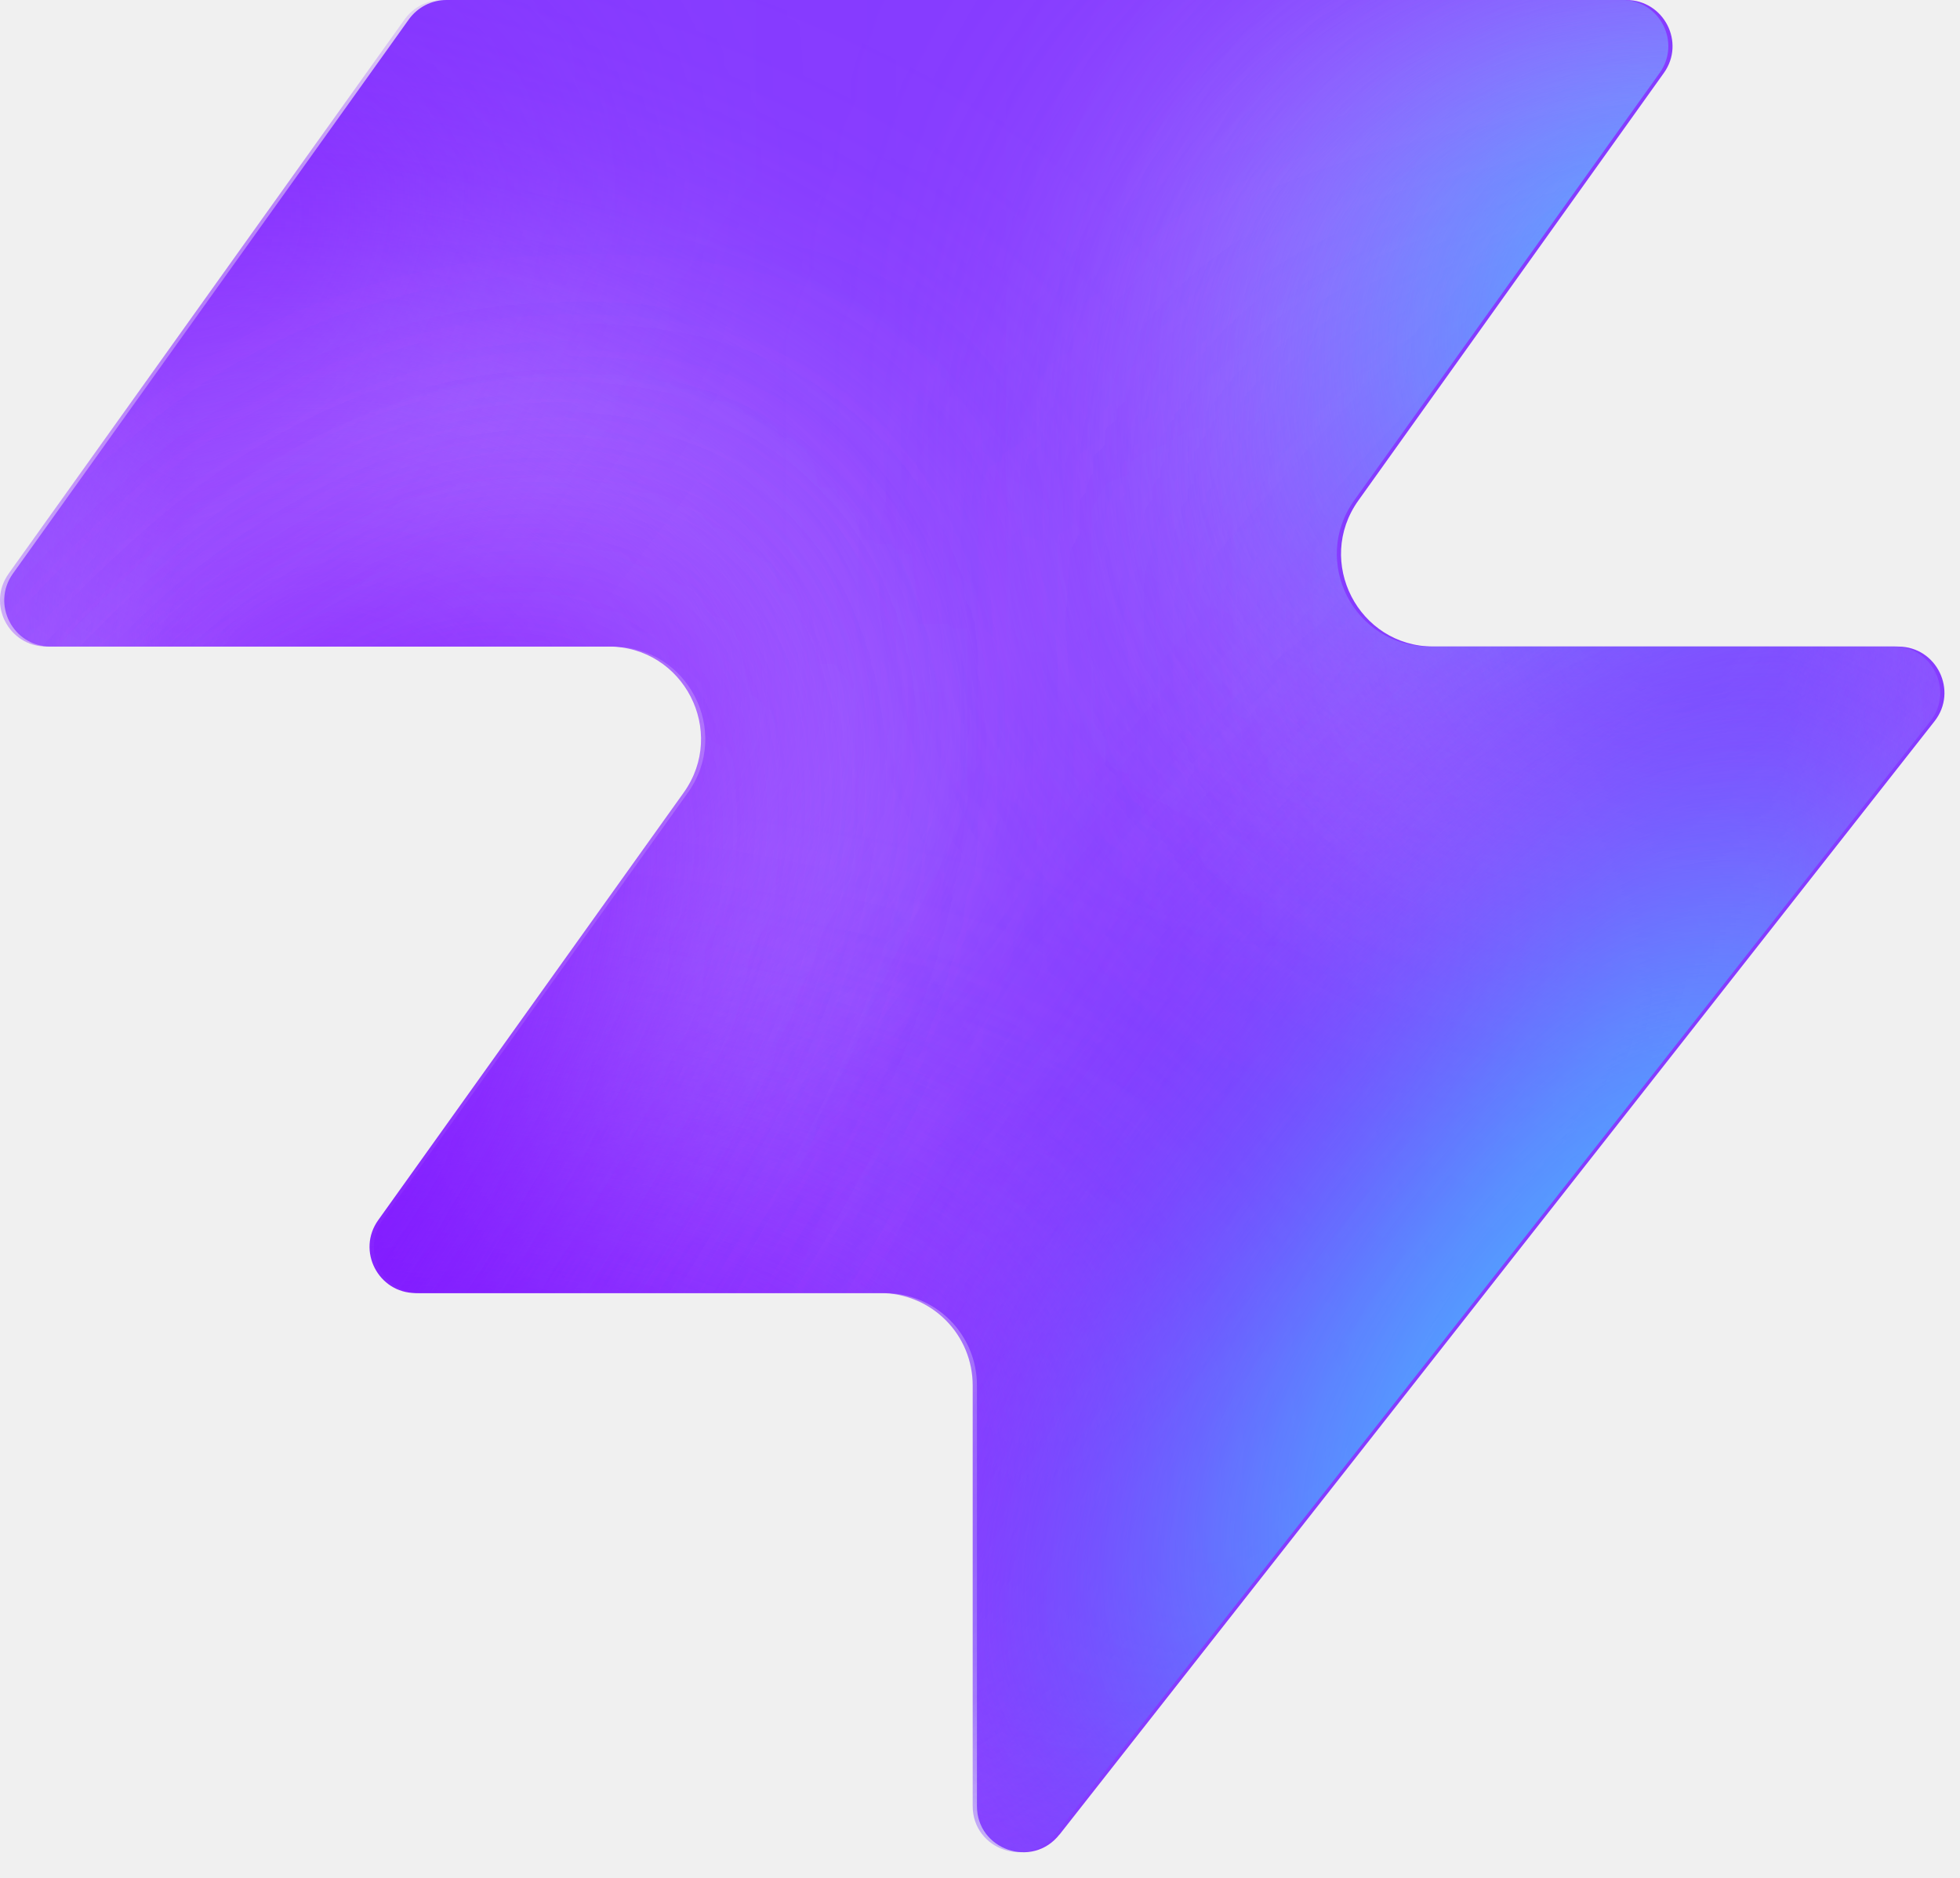
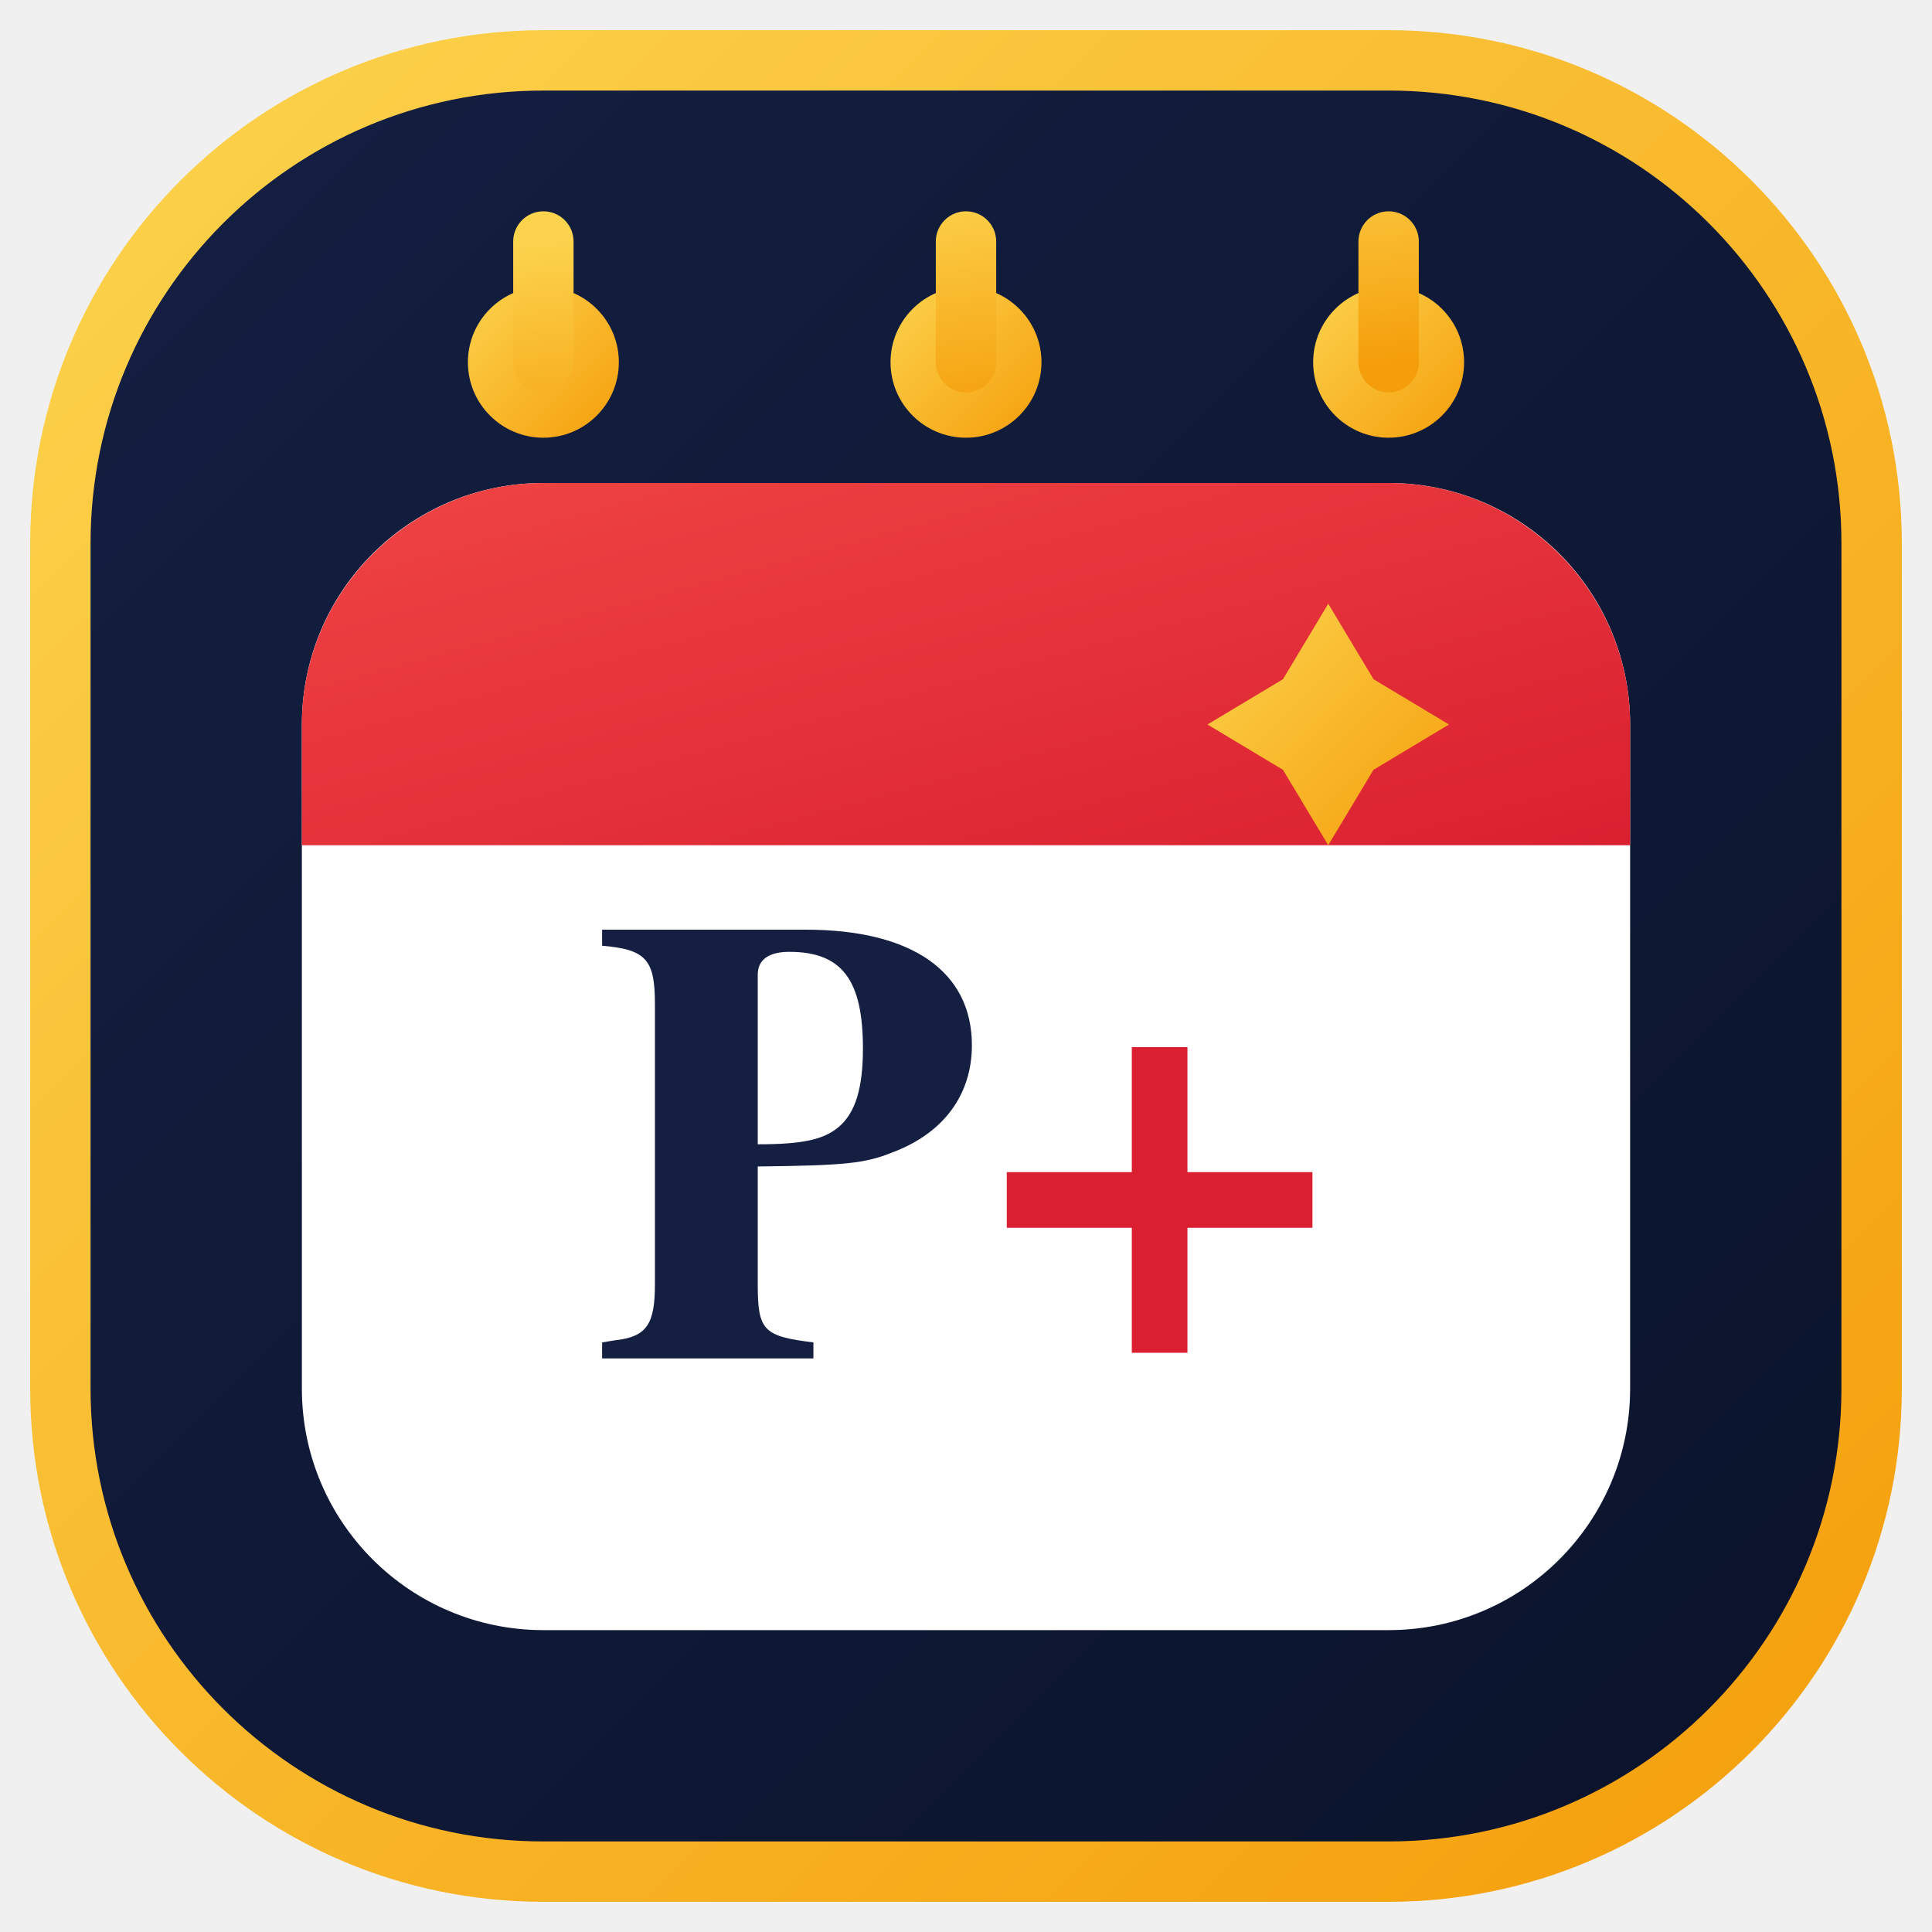
- <svg xmlns="http://www.w3.org/2000/svg" width="48" height="46" fill="none" viewBox="0 0 48 46">
-   <path fill="#863bff" d="M25.946 44.938c-.664.845-2.021.375-2.021-.698V33.937a2.26 2.26 0 0 0-2.262-2.262H10.287c-.92 0-1.456-1.04-.92-1.788l7.48-10.471c1.07-1.497 0-3.578-1.842-3.578H1.237c-.92 0-1.456-1.04-.92-1.788L10.013.474c.214-.297.556-.474.92-.474h28.894c.92 0 1.456 1.04.92 1.788l-7.48 10.471c-1.07 1.498 0 3.579 1.842 3.579h11.377c.943 0 1.473 1.088.89 1.83L25.947 44.94z" style="fill:#863bff;fill:color(display-p3 .525 .23 1);fill-opacity:1" />
-   <mask id="a" width="48" height="46" x="0" y="0" maskUnits="userSpaceOnUse" style="mask-type:alpha">
-     <path fill="#000" d="M25.842 44.938c-.664.844-2.021.375-2.021-.698V33.937a2.26 2.26 0 0 0-2.262-2.262H10.183c-.92 0-1.456-1.04-.92-1.788l7.48-10.471c1.07-1.498 0-3.579-1.842-3.579H1.133c-.92 0-1.456-1.04-.92-1.787L9.91.473c.214-.297.556-.474.92-.474h28.894c.92 0 1.456 1.04.92 1.788l-7.48 10.471c-1.07 1.498 0 3.578 1.842 3.578h11.377c.943 0 1.473 1.088.89 1.832L25.843 44.94z" style="fill:#000;fill-opacity:1" />
-   </mask>
-   <g mask="url(#a)">
-     <g filter="url(#b)">
-       <ellipse cx="5.508" cy="14.704" fill="#ede6ff" rx="5.508" ry="14.704" style="fill:#ede6ff;fill:color(display-p3 .927 .903 1);fill-opacity:1" transform="matrix(.00324 1 1 -.00324 -4.47 31.516)" />
-     </g>
-     <g filter="url(#c)">
-       <ellipse cx="10.399" cy="29.851" fill="#ede6ff" rx="10.399" ry="29.851" style="fill:#ede6ff;fill:color(display-p3 .927 .903 1);fill-opacity:1" transform="matrix(.00324 1 1 -.00324 -39.328 7.883)" />
-     </g>
-     <g filter="url(#d)">
-       <ellipse cx="5.508" cy="30.487" fill="#7e14ff" rx="5.508" ry="30.487" style="fill:#7e14ff;fill:color(display-p3 .492 .077 1);fill-opacity:1" transform="rotate(89.814 -25.913 -14.639)scale(1 -1)" />
-     </g>
-     <g filter="url(#e)">
-       <ellipse cx="5.508" cy="30.599" fill="#7e14ff" rx="5.508" ry="30.599" style="fill:#7e14ff;fill:color(display-p3 .492 .077 1);fill-opacity:1" transform="rotate(89.814 -32.644 -3.334)scale(1 -1)" />
-     </g>
-     <g filter="url(#f)">
-       <ellipse cx="5.508" cy="30.599" fill="#7e14ff" rx="5.508" ry="30.599" style="fill:#7e14ff;fill:color(display-p3 .492 .077 1);fill-opacity:1" transform="matrix(.00324 1 1 -.00324 -34.34 30.47)" />
-     </g>
-     <g filter="url(#g)">
-       <ellipse cx="14.072" cy="22.078" fill="#ede6ff" rx="14.072" ry="22.078" style="fill:#ede6ff;fill:color(display-p3 .927 .903 1);fill-opacity:1" transform="rotate(93.35 24.506 48.493)scale(-1 1)" />
-     </g>
-     <g filter="url(#h)">
-       <ellipse cx="3.47" cy="21.501" fill="#7e14ff" rx="3.47" ry="21.501" style="fill:#7e14ff;fill:color(display-p3 .492 .077 1);fill-opacity:1" transform="rotate(89.009 28.708 47.59)scale(-1 1)" />
-     </g>
-     <g filter="url(#i)">
-       <ellipse cx="3.47" cy="21.501" fill="#7e14ff" rx="3.47" ry="21.501" style="fill:#7e14ff;fill:color(display-p3 .492 .077 1);fill-opacity:1" transform="rotate(89.009 28.708 47.59)scale(-1 1)" />
-     </g>
-     <g filter="url(#j)">
-       <ellipse cx=".387" cy="8.972" fill="#7e14ff" rx="4.407" ry="29.108" style="fill:#7e14ff;fill:color(display-p3 .492 .077 1);fill-opacity:1" transform="rotate(39.51 .387 8.972)" />
-     </g>
-     <g filter="url(#k)">
-       <ellipse cx="47.523" cy="-6.092" fill="#7e14ff" rx="4.407" ry="29.108" style="fill:#7e14ff;fill:color(display-p3 .492 .077 1);fill-opacity:1" transform="rotate(37.892 47.523 -6.092)" />
-     </g>
-     <g filter="url(#l)">
-       <ellipse cx="41.412" cy="6.333" fill="#47bfff" rx="5.971" ry="9.665" style="fill:#47bfff;fill:color(display-p3 .28 .748 1);fill-opacity:1" transform="rotate(37.892 41.412 6.333)" />
-     </g>
-     <g filter="url(#m)">
-       <ellipse cx="-1.879" cy="38.332" fill="#7e14ff" rx="4.407" ry="29.108" style="fill:#7e14ff;fill:color(display-p3 .492 .077 1);fill-opacity:1" transform="rotate(37.892 -1.88 38.332)" />
-     </g>
-     <g filter="url(#n)">
-       <ellipse cx="-1.879" cy="38.332" fill="#7e14ff" rx="4.407" ry="29.108" style="fill:#7e14ff;fill:color(display-p3 .492 .077 1);fill-opacity:1" transform="rotate(37.892 -1.88 38.332)" />
-     </g>
-     <g filter="url(#o)">
-       <ellipse cx="35.651" cy="29.907" fill="#7e14ff" rx="4.407" ry="29.108" style="fill:#7e14ff;fill:color(display-p3 .492 .077 1);fill-opacity:1" transform="rotate(37.892 35.651 29.907)" />
-     </g>
-     <g filter="url(#p)">
-       <ellipse cx="38.418" cy="32.4" fill="#47bfff" rx="5.971" ry="15.297" style="fill:#47bfff;fill:color(display-p3 .28 .748 1);fill-opacity:1" transform="rotate(37.892 38.418 32.4)" />
-     </g>
-   </g>
+ <svg xmlns="http://www.w3.org/2000/svg" viewBox="0 0 64 64" width="64" height="64">
  <defs>
-     <filter id="b" width="60.045" height="41.654" x="-19.77" y="16.149" color-interpolation-filters="sRGB" filterUnits="userSpaceOnUse">
-       <feFlood flood-opacity="0" result="BackgroundImageFix" />
-       <feBlend in="SourceGraphic" in2="BackgroundImageFix" result="shape" />
-       <feGaussianBlur result="effect1_foregroundBlur_2002_17158" stdDeviation="7.659" />
-     </filter>
-     <filter id="c" width="90.34" height="51.437" x="-54.613" y="-7.533" color-interpolation-filters="sRGB" filterUnits="userSpaceOnUse">
-       <feFlood flood-opacity="0" result="BackgroundImageFix" />
-       <feBlend in="SourceGraphic" in2="BackgroundImageFix" result="shape" />
-       <feGaussianBlur result="effect1_foregroundBlur_2002_17158" stdDeviation="7.659" />
-     </filter>
-     <filter id="d" width="79.355" height="29.4" x="-49.64" y="2.03" color-interpolation-filters="sRGB" filterUnits="userSpaceOnUse">
-       <feFlood flood-opacity="0" result="BackgroundImageFix" />
-       <feBlend in="SourceGraphic" in2="BackgroundImageFix" result="shape" />
-       <feGaussianBlur result="effect1_foregroundBlur_2002_17158" stdDeviation="4.596" />
-     </filter>
-     <filter id="e" width="79.579" height="29.4" x="-45.045" y="20.029" color-interpolation-filters="sRGB" filterUnits="userSpaceOnUse">
-       <feFlood flood-opacity="0" result="BackgroundImageFix" />
-       <feBlend in="SourceGraphic" in2="BackgroundImageFix" result="shape" />
-       <feGaussianBlur result="effect1_foregroundBlur_2002_17158" stdDeviation="4.596" />
-     </filter>
-     <filter id="f" width="79.579" height="29.4" x="-43.513" y="21.178" color-interpolation-filters="sRGB" filterUnits="userSpaceOnUse">
-       <feFlood flood-opacity="0" result="BackgroundImageFix" />
-       <feBlend in="SourceGraphic" in2="BackgroundImageFix" result="shape" />
-       <feGaussianBlur result="effect1_foregroundBlur_2002_17158" stdDeviation="4.596" />
-     </filter>
-     <filter id="g" width="74.749" height="58.852" x="15.756" y="-17.901" color-interpolation-filters="sRGB" filterUnits="userSpaceOnUse">
-       <feFlood flood-opacity="0" result="BackgroundImageFix" />
-       <feBlend in="SourceGraphic" in2="BackgroundImageFix" result="shape" />
-       <feGaussianBlur result="effect1_foregroundBlur_2002_17158" stdDeviation="7.659" />
-     </filter>
-     <filter id="h" width="61.377" height="25.362" x="23.548" y="2.284" color-interpolation-filters="sRGB" filterUnits="userSpaceOnUse">
-       <feFlood flood-opacity="0" result="BackgroundImageFix" />
-       <feBlend in="SourceGraphic" in2="BackgroundImageFix" result="shape" />
-       <feGaussianBlur result="effect1_foregroundBlur_2002_17158" stdDeviation="4.596" />
-     </filter>
-     <filter id="i" width="61.377" height="25.362" x="23.548" y="2.284" color-interpolation-filters="sRGB" filterUnits="userSpaceOnUse">
-       <feFlood flood-opacity="0" result="BackgroundImageFix" />
-       <feBlend in="SourceGraphic" in2="BackgroundImageFix" result="shape" />
-       <feGaussianBlur result="effect1_foregroundBlur_2002_17158" stdDeviation="4.596" />
-     </filter>
-     <filter id="j" width="56.045" height="63.649" x="-27.636" y="-22.853" color-interpolation-filters="sRGB" filterUnits="userSpaceOnUse">
-       <feFlood flood-opacity="0" result="BackgroundImageFix" />
-       <feBlend in="SourceGraphic" in2="BackgroundImageFix" result="shape" />
-       <feGaussianBlur result="effect1_foregroundBlur_2002_17158" stdDeviation="4.596" />
-     </filter>
-     <filter id="k" width="54.814" height="64.646" x="20.116" y="-38.415" color-interpolation-filters="sRGB" filterUnits="userSpaceOnUse">
-       <feFlood flood-opacity="0" result="BackgroundImageFix" />
-       <feBlend in="SourceGraphic" in2="BackgroundImageFix" result="shape" />
-       <feGaussianBlur result="effect1_foregroundBlur_2002_17158" stdDeviation="4.596" />
-     </filter>
-     <filter id="l" width="33.541" height="35.313" x="24.641" y="-11.323" color-interpolation-filters="sRGB" filterUnits="userSpaceOnUse">
-       <feFlood flood-opacity="0" result="BackgroundImageFix" />
-       <feBlend in="SourceGraphic" in2="BackgroundImageFix" result="shape" />
-       <feGaussianBlur result="effect1_foregroundBlur_2002_17158" stdDeviation="4.596" />
-     </filter>
-     <filter id="m" width="54.814" height="64.646" x="-29.286" y="6.009" color-interpolation-filters="sRGB" filterUnits="userSpaceOnUse">
-       <feFlood flood-opacity="0" result="BackgroundImageFix" />
-       <feBlend in="SourceGraphic" in2="BackgroundImageFix" result="shape" />
-       <feGaussianBlur result="effect1_foregroundBlur_2002_17158" stdDeviation="4.596" />
-     </filter>
-     <filter id="n" width="54.814" height="64.646" x="-29.286" y="6.009" color-interpolation-filters="sRGB" filterUnits="userSpaceOnUse">
-       <feFlood flood-opacity="0" result="BackgroundImageFix" />
-       <feBlend in="SourceGraphic" in2="BackgroundImageFix" result="shape" />
-       <feGaussianBlur result="effect1_foregroundBlur_2002_17158" stdDeviation="4.596" />
-     </filter>
-     <filter id="o" width="54.814" height="64.646" x="8.244" y="-2.416" color-interpolation-filters="sRGB" filterUnits="userSpaceOnUse">
-       <feFlood flood-opacity="0" result="BackgroundImageFix" />
-       <feBlend in="SourceGraphic" in2="BackgroundImageFix" result="shape" />
-       <feGaussianBlur result="effect1_foregroundBlur_2002_17158" stdDeviation="4.596" />
-     </filter>
-     <filter id="p" width="39.409" height="43.623" x="18.713" y="10.588" color-interpolation-filters="sRGB" filterUnits="userSpaceOnUse">
-       <feFlood flood-opacity="0" result="BackgroundImageFix" />
-       <feBlend in="SourceGraphic" in2="BackgroundImageFix" result="shape" />
-       <feGaussianBlur result="effect1_foregroundBlur_2002_17158" stdDeviation="4.596" />
-     </filter>
+     <linearGradient id="bgGrad" x1="0%" y1="0%" x2="100%" y2="100%">
+       <stop offset="0%" stop-color="#141F42" />
+       <stop offset="100%" stop-color="#0B132B" />
+     </linearGradient>
+     <linearGradient id="goldGrad" x1="0%" y1="0%" x2="100%" y2="100%">
+       <stop offset="0%" stop-color="#FCD34D" />
+       <stop offset="100%" stop-color="#F59E0B" />
+     </linearGradient>
+     <linearGradient id="redGrad" x1="0%" y1="0%" x2="100%" y2="100%">
+       <stop offset="0%" stop-color="#EF4444" />
+       <stop offset="100%" stop-color="#DA2030" />
+     </linearGradient>
  </defs>
+   <rect x="2" y="2" width="60" height="60" rx="16" fill="url(#bgGrad)" stroke="url(#goldGrad)" stroke-width="2" />
+   <circle cx="18" cy="12" r="2.5" fill="url(#goldGrad)" />
+   <circle cx="32" cy="12" r="2.5" fill="url(#goldGrad)" />
+   <circle cx="46" cy="12" r="2.5" fill="url(#goldGrad)" />
+   <path d="M18 12 v-4 M32 12 v-4 M46 12 v-4" stroke="url(#goldGrad)" stroke-width="2" stroke-linecap="round" />
+   <rect x="10" y="16" width="44" height="38" rx="8" fill="#FFFFFF" />
+   <path d="M10 24 c0-4.4 3.6-8 8-8 h28 c4.4 0 8 3.6 8 8 v4 h-44 v-4 z" fill="url(#redGrad)" />
+   <text x="32" y="45" font-family="serif, Georgia, Times" font-size="21" font-weight="900" fill="#141F42" text-anchor="middle">P<tspan fill="#DA2030">+</tspan>
+   </text>
+   <path d="M44 20 L45.5 22.5 L48 24 L45.5 25.5 L44 28 L42.5 25.5 L40 24 L42.5 22.5 Z" fill="url(#goldGrad)" />
</svg>
